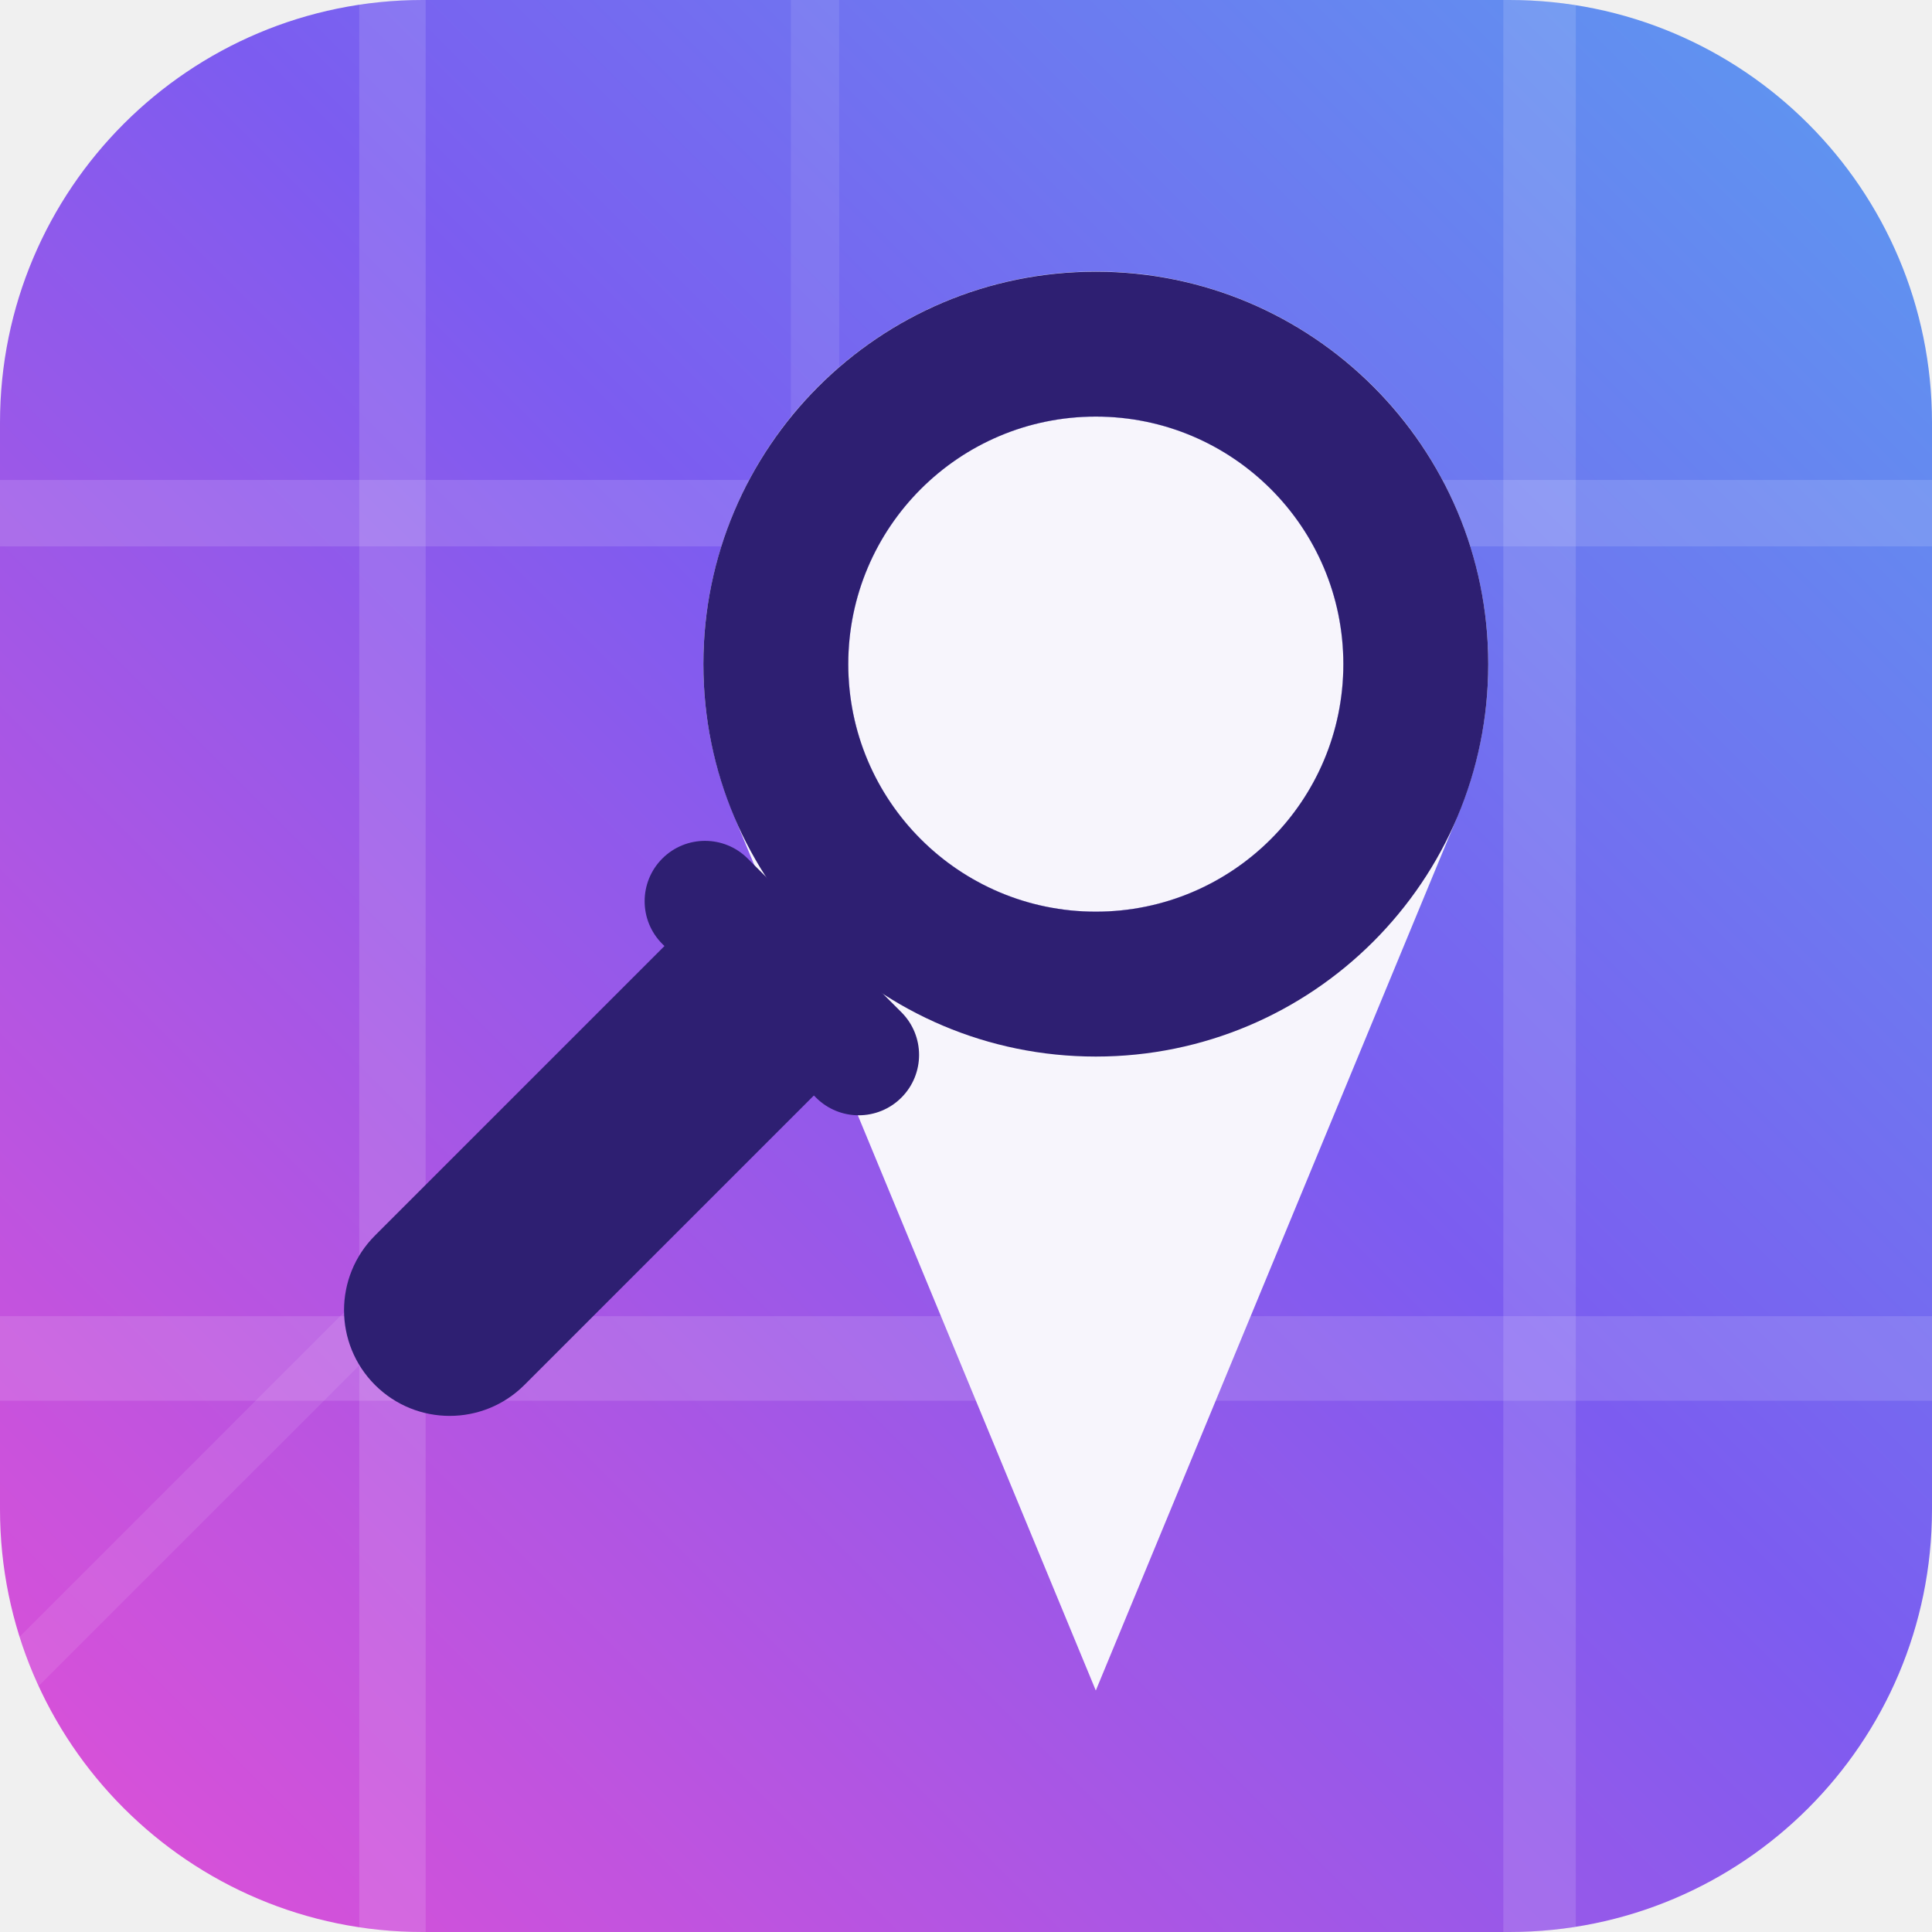
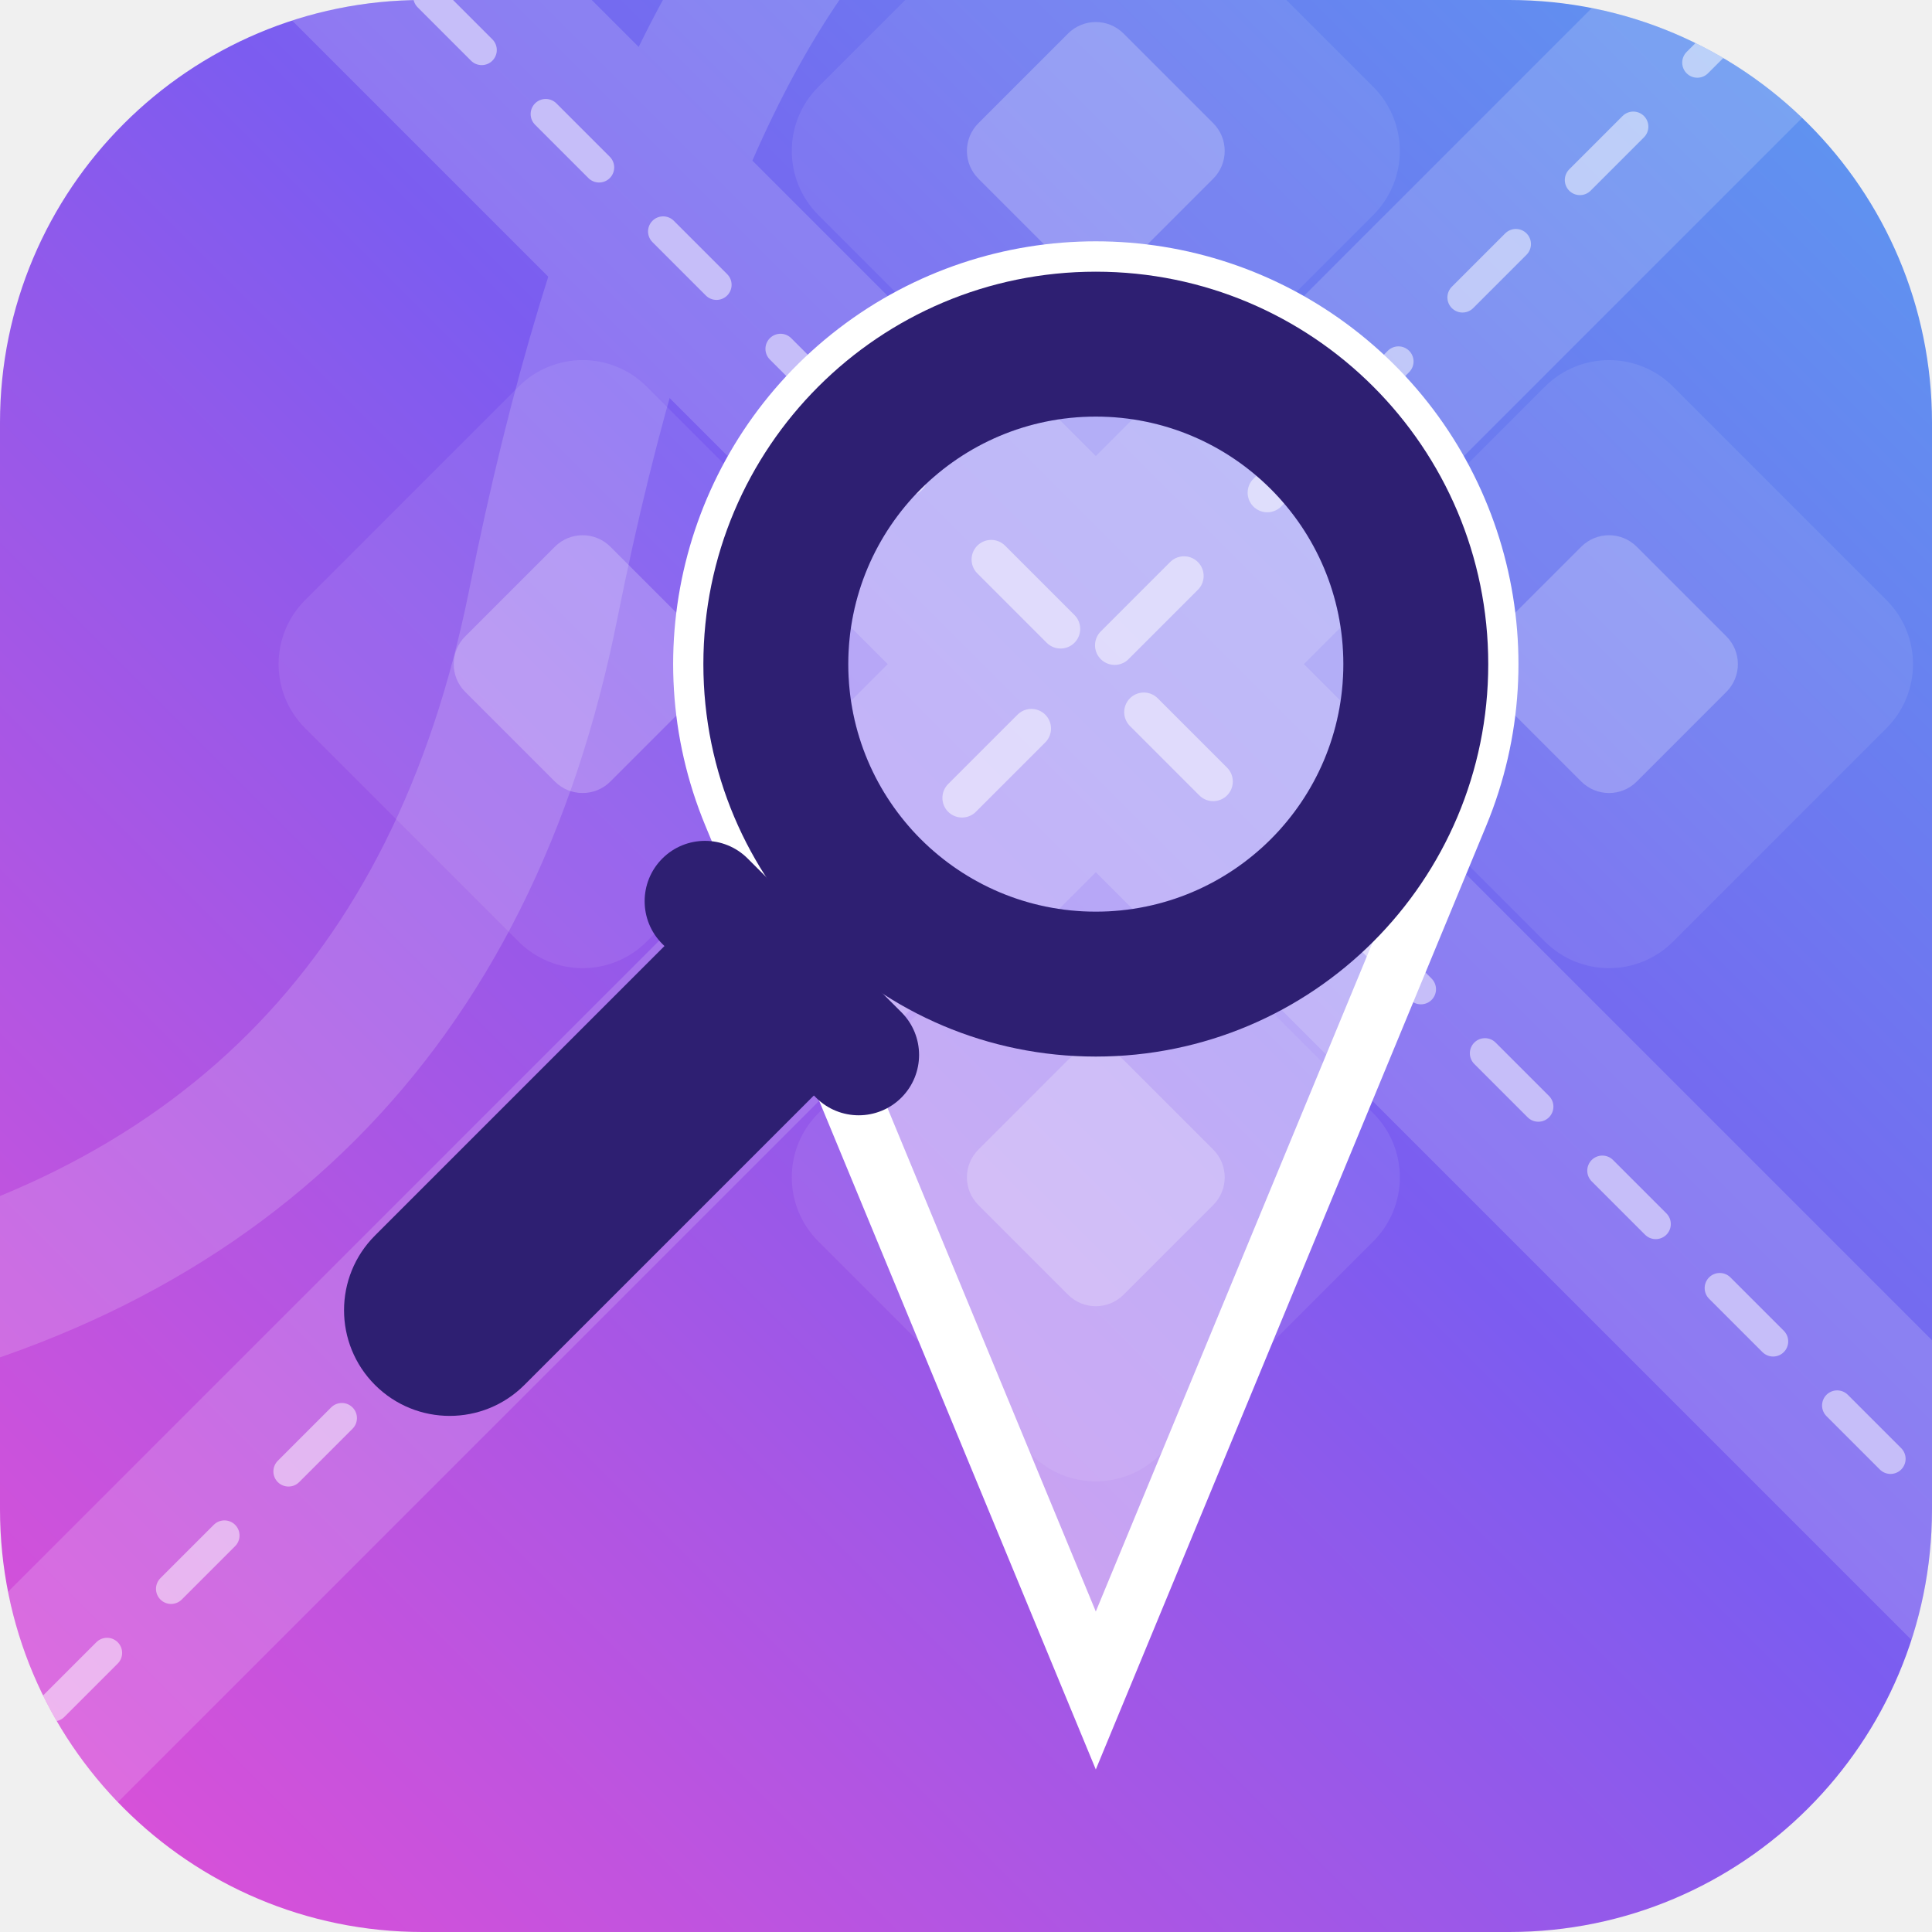
<svg xmlns="http://www.w3.org/2000/svg" viewBox="0 0 64 64" width="48" height="48" role="img" aria-label="Encuentra">
  <defs>
    <linearGradient id="ec-g" x1="0" y1="64" x2="64" y2="0" gradientUnits="userSpaceOnUse">
      <stop offset="0" stop-color="#E24FD6" />
      <stop offset=".55" stop-color="#7C5CF0" />
      <stop offset="1" stop-color="#5B9BF0" />
    </linearGradient>
    <clipPath id="ec-baldosa">
      <rect width="64" height="64" rx="14" />
    </clipPath>
    <clipPath id="ec-lente">
      <circle cx="36.3" cy="22" r="8.2" />
    </clipPath>
+     <clipPath id="ec-gota">
+       <path d="M24.29 26.97 A 13 13 0 1 1 48.31 26.97 L 36.3 56 Z" />
+     </clipPath>
+     <g id="ec-mapa">
+       <rect x="-12" y="-12" width="88" height="88" fill="url(#ec-g)" />
+       <g fill="#FFFFFF" opacity=".08">
+         <rect x="-8" y="-8" width="16" height="16" rx="3" transform="translate(36.3 5)  rotate(45)" />
+         <rect x="-8" y="-8" width="16" height="16" rx="3" transform="translate(19.3 22) rotate(45)" />
+         <rect x="-8" y="-8" width="16" height="16" rx="3" transform="translate(53.3 22) rotate(45)" />
+         <rect x="-8" y="-8" width="16" height="16" rx="3" transform="translate(36.3 39) rotate(45)" />
+       </g>
+       <g stroke="#FFFFFF" fill="none" stroke-linecap="round" opacity=".16">
+         <path d="M10.3 -4 L76.3 62" stroke-width="7.5" />
+         <path d="M-6 64.3 L76 -17.7" stroke-width="7.5" />
+         <path d="M-6 44 Q 14 40 18 20 T 30 -6" stroke-width="5" />
+       </g>
+       <g stroke="#FFFFFF" fill="none" stroke-linecap="round" opacity=".5" stroke-width="1" stroke-dasharray="2.5 3">
+         <path d="M10.3 -4 L76.3 62" />
+         <path d="M-6 64.3 L76 -17.7" />
+       </g>
+       <g fill="#FFFFFF" opacity=".22">
+         <rect x="-3.4" y="-3.4" width="6.8" height="6.8" rx="1.3" transform="translate(36.3 5)  rotate(45)" />
+         <rect x="-3.4" y="-3.4" width="6.8" height="6.8" rx="1.3" transform="translate(19.3 22) rotate(45)" />
+         <rect x="-3.4" y="-3.4" width="6.8" height="6.8" rx="1.3" transform="translate(53.3 22) rotate(45)" />
+         <rect x="-3.4" y="-3.4" width="6.8" height="6.8" rx="1.3" transform="translate(36.3 39) rotate(45)" />
+       </g>
+     </g>
+     <g id="ec-escena">
+       <use href="#ec-mapa" />
+       <g clip-path="url(#ec-gota)">
+         <rect x="-12" y="-12" width="88" height="88" fill="#fff" opacity=".45" />
+       </g>
+       <path d="M24.29 26.97 A 13 13 0 1 1 48.31 26.97 L 36.3 56 Z" fill="none" stroke="#fff" stroke-width="2" />
+     </g>
  </defs>
  <g clip-path="url(#ec-baldosa)">
-     <g id="ec-escena">
-       <rect width="64" height="64" fill="url(#ec-g)" />
-       <g stroke="#FFFFFF" fill="none" stroke-linecap="round">
-         <path d="M-6 17 H70" stroke-width="2.2" opacity=".13" />
-         <path d="M-6 45 H70" stroke-width="2.8" opacity=".13" />
-         <path d="M13 -6 V70" stroke-width="2.2" opacity=".13" />
-         <path d="M51 -6 V70" stroke-width="2.4" opacity=".13" />
-         <path d="M-6 62 L27 29 V-6" stroke-width="1.6" opacity=".09" />
-       </g>
-       <path d="M24.29 26.97 A 13 13 0 1 1 48.31 26.97 L 36.3 56 Z" fill="#F7F5FC" />
-     </g>
+     <use href="#ec-escena" />
    <g clip-path="url(#ec-lente)">
      <g transform="translate(36.3 22) scale(1.3) translate(-36.3 -22)">
        <use href="#ec-escena" />
      </g>
    </g>
    <g fill="#2E1F72">
      <path fill-rule="evenodd" d="M36.3 9a13 13 0 1 0 0 26 13 13 0 0 0 0-26Zm0 4.8a8.2 8.2 0 1 1 0 16.4 8.2 8.2 0 0 1 0-16.4Z" />
      <rect x="-11" y="-3.5" width="22" height="7" rx="3.5" transform="translate(20.2 38.1) rotate(135)" />
      <rect x="-5.6" y="-2" width="11.2" height="4" rx="2" transform="translate(25.9 32.4) rotate(45)" />
    </g>
  </g>
</svg>
